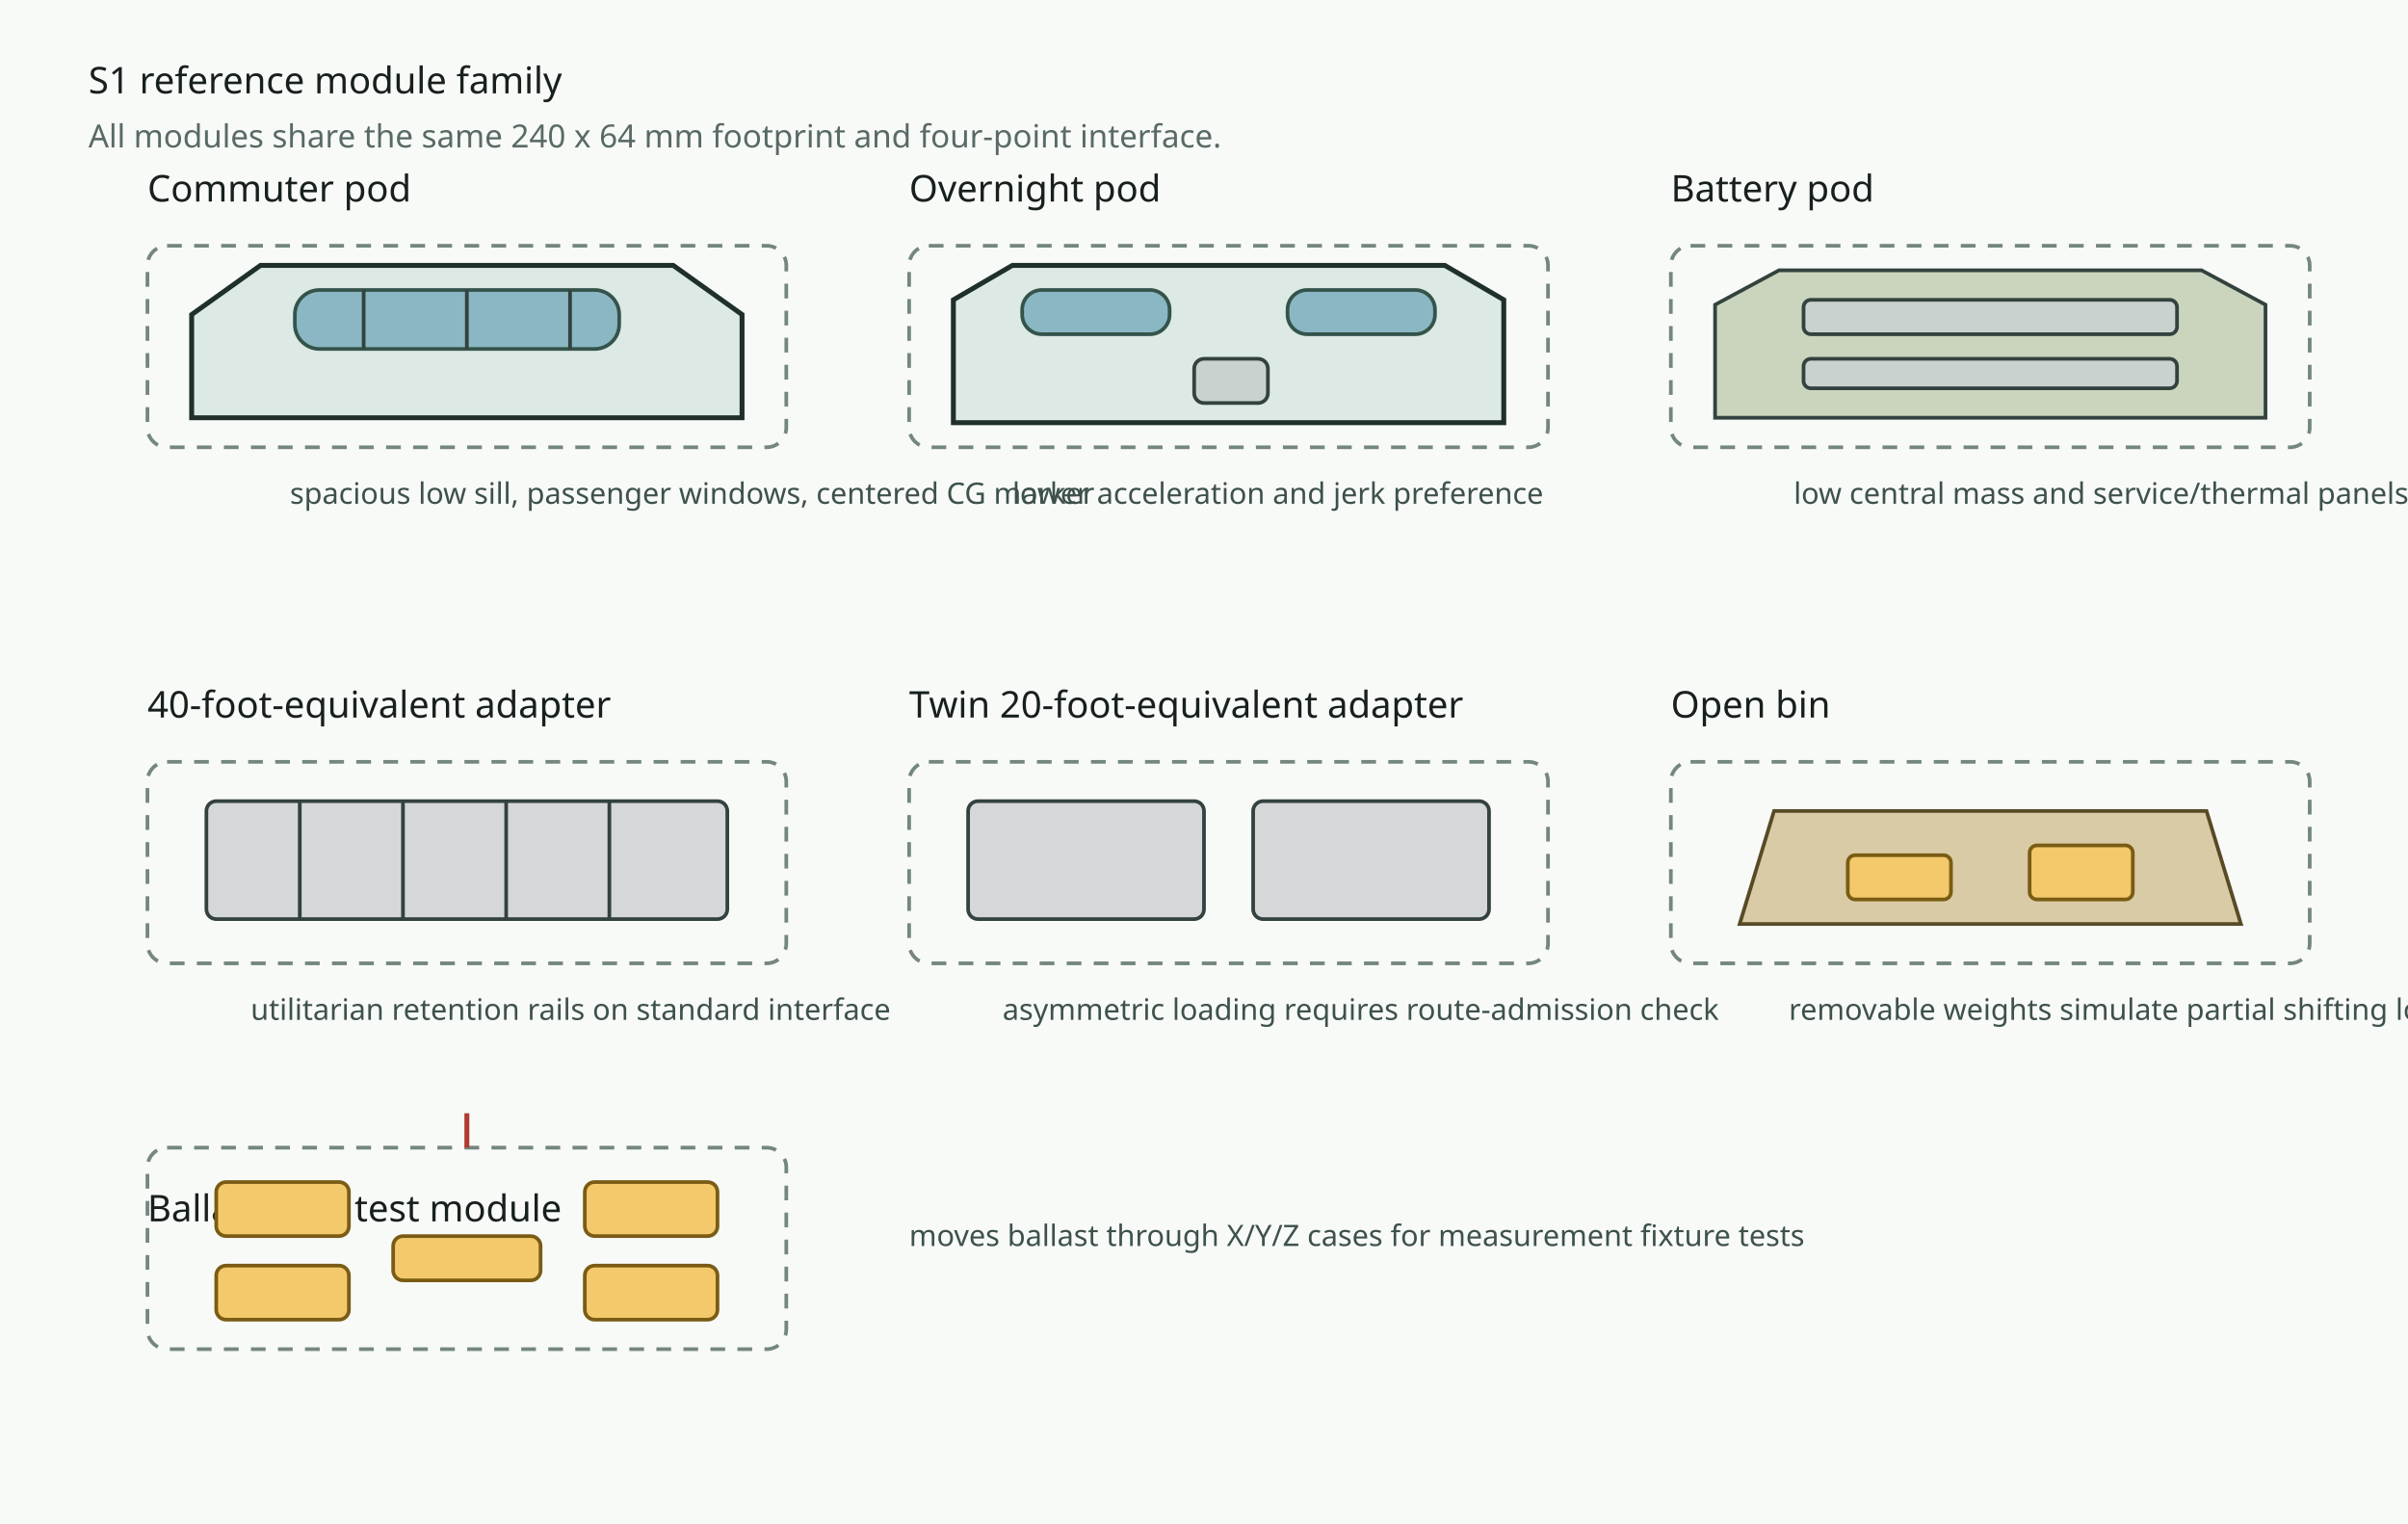
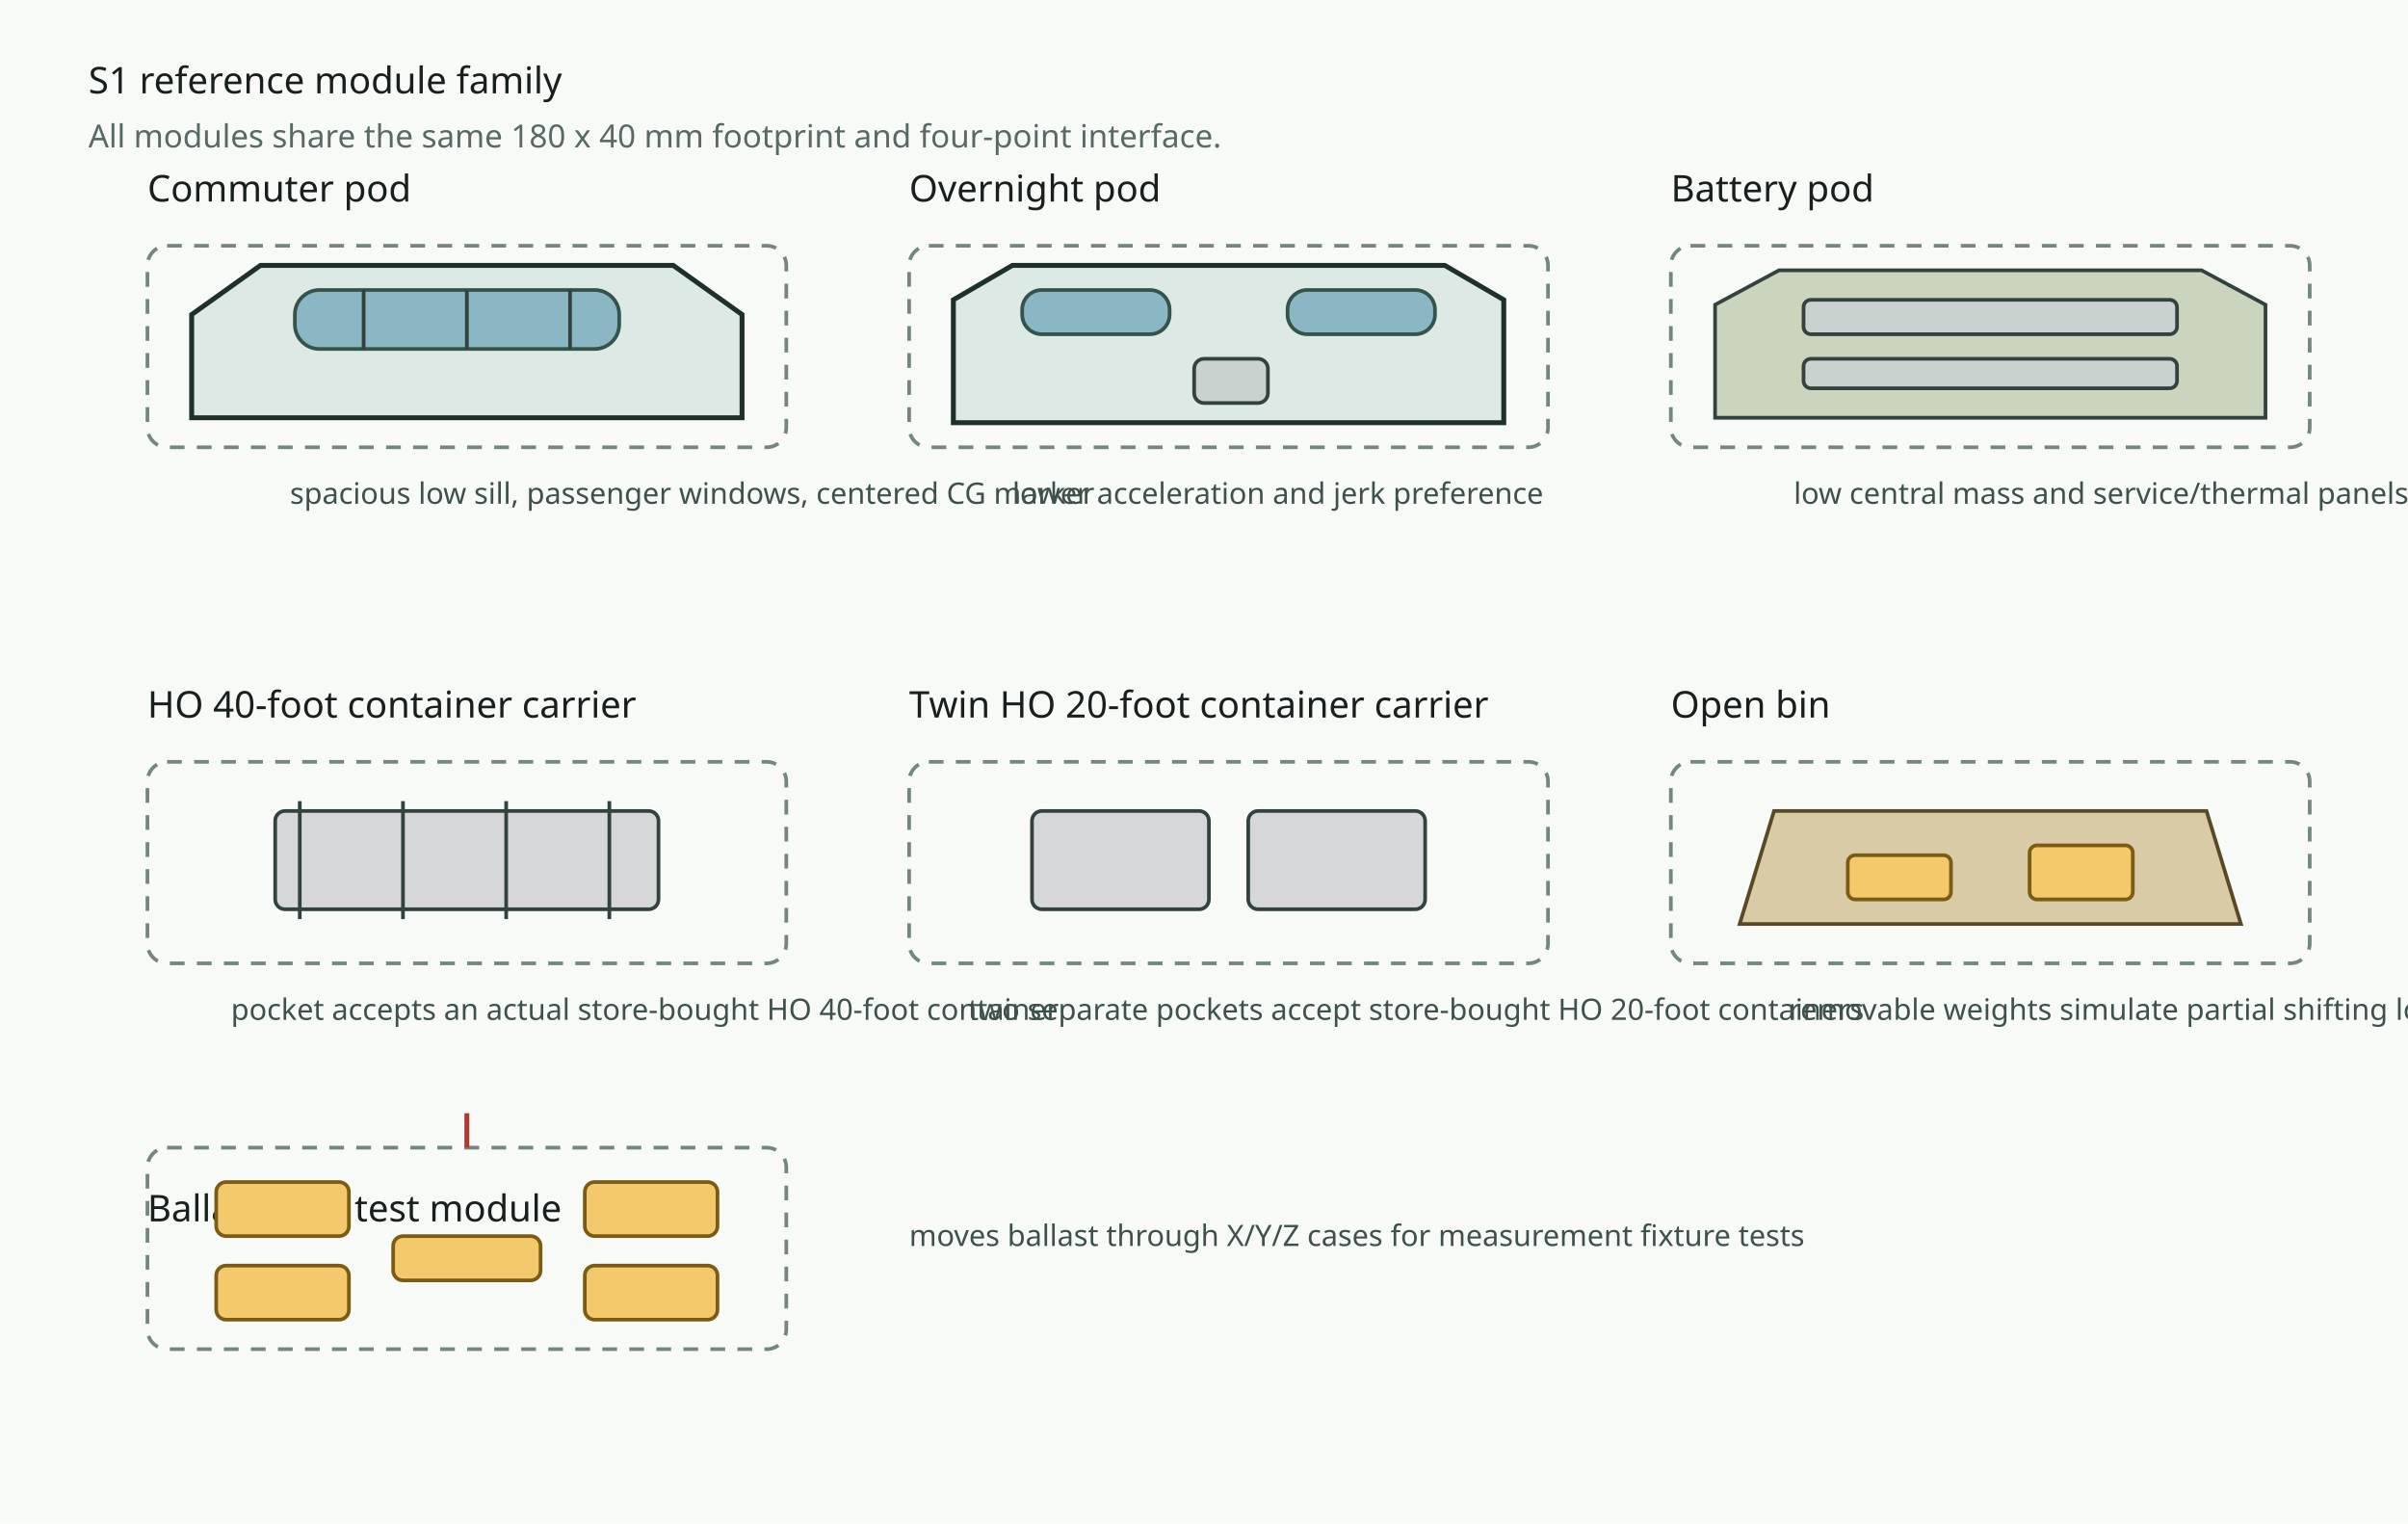
<svg xmlns="http://www.w3.org/2000/svg" width="980" height="620" viewBox="0 0 980 620" role="img" aria-labelledby="title desc">
  <defs>
    <style>
      .bg { fill: #f8faf8; }
      .footprint { fill: none; stroke: #74877f; stroke-width: 1.5; stroke-dasharray: 6 5; }
      .pod { fill: #dce9e4; stroke: #1f302b; stroke-width: 2; }
      .glass { fill: #8bb7c4; stroke: #34544b; stroke-width: 1.5; }
      .service { fill: #c9d2cf; stroke: #33423e; stroke-width: 1.5; }
      .battery { fill: #cbd5bd; stroke: #33423e; stroke-width: 1.5; }
      .cargo { fill: #d5d7d8; stroke: #33423e; stroke-width: 1.5; }
      .bin { fill: #d9cba5; stroke: #574a25; stroke-width: 1.5; }
      .ballast { fill: #f3c96b; stroke: #7a5c14; stroke-width: 1.5; }
      .label { font: 15px sans-serif; fill: #17201d; }
      .small { font: 12px sans-serif; fill: #3e514b; }
      .note { font: 13px sans-serif; fill: #596a64; }
    </style>
  </defs>
  <rect class="bg" x="0" y="0" width="980" height="620" />
  <text class="label" x="36" y="38">S1 reference module family</text>
-   <text class="note" x="36" y="60">All modules share the same 240 x 64 mm footprint and four-point interface.</text>
+   <text class="note" x="36" y="60">All modules share the same 180 x 40 mm footprint and four-point interface.</text>
  <g transform="translate(60 100)">
    <text class="label" x="0" y="-18">Commuter pod</text>
    <rect class="footprint" x="0" y="0" width="260" height="82" rx="8" />
    <path class="pod" d="M18,70 L18,28 L46,8 L214,8 L242,28 L242,70 Z" />
    <rect class="glass" x="60" y="18" width="132" height="24" rx="10" />
    <line class="service" x1="88" y1="18" x2="88" y2="42" />
    <line class="service" x1="130" y1="18" x2="130" y2="42" />
    <line class="service" x1="172" y1="18" x2="172" y2="42" />
    <text class="small" x="58" y="105">spacious low sill, passenger windows, centered CG marker</text>
  </g>
  <g transform="translate(370 100)">
    <text class="label" x="0" y="-18">Overnight pod</text>
    <rect class="footprint" x="0" y="0" width="260" height="82" rx="8" />
    <path class="pod" d="M18,72 L18,22 L42,8 L218,8 L242,22 L242,72 Z" />
    <rect class="glass" x="46" y="18" width="60" height="18" rx="8" />
    <rect class="glass" x="154" y="18" width="60" height="18" rx="8" />
    <rect class="service" x="116" y="46" width="30" height="18" rx="4" />
    <text class="small" x="42" y="105">lower acceleration and jerk preference</text>
  </g>
  <g transform="translate(680 100)">
    <text class="label" x="0" y="-18">Battery pod</text>
    <rect class="footprint" x="0" y="0" width="260" height="82" rx="8" />
    <path class="battery" d="M18,70 L18,24 L44,10 L216,10 L242,24 L242,70 Z" />
    <rect class="service" x="54" y="22" width="152" height="14" rx="3" />
    <rect class="service" x="54" y="46" width="152" height="12" rx="3" />
    <text class="small" x="50" y="105">low central mass and service/thermal panels</text>
  </g>
  <g transform="translate(60 310)">
-     <text class="label" x="0" y="-18">40-foot-equivalent adapter</text>
+     <text class="label" x="0" y="-18">HO 40-foot container carrier</text>
    <rect class="footprint" x="0" y="0" width="260" height="82" rx="8" />
-     <rect class="cargo" x="24" y="16" width="212" height="48" rx="4" />
+     <rect class="cargo" x="52" y="20" width="156" height="40" rx="4" />
    <line class="service" x1="62" y1="16" x2="62" y2="64" />
    <line class="service" x1="104" y1="16" x2="104" y2="64" />
    <line class="service" x1="146" y1="16" x2="146" y2="64" />
    <line class="service" x1="188" y1="16" x2="188" y2="64" />
-     <text class="small" x="42" y="105">utilitarian retention rails on standard interface</text>
+     <text class="small" x="34" y="105">pocket accepts an actual store-bought HO 40-foot container</text>
  </g>
  <g transform="translate(370 310)">
-     <text class="label" x="0" y="-18">Twin 20-foot-equivalent adapter</text>
+     <text class="label" x="0" y="-18">Twin HO 20-foot container carrier</text>
    <rect class="footprint" x="0" y="0" width="260" height="82" rx="8" />
-     <rect class="cargo" x="24" y="16" width="96" height="48" rx="4" />
-     <rect class="cargo" x="140" y="16" width="96" height="48" rx="4" />
-     <text class="small" x="38" y="105">asymmetric loading requires route-admission check</text>
+     <rect class="cargo" x="50" y="20" width="72" height="40" rx="4" />
+     <rect class="cargo" x="138" y="20" width="72" height="40" rx="4" />
+     <text class="small" x="24" y="105">two separate pockets accept store-bought HO 20-foot containers</text>
  </g>
  <g transform="translate(680 310)">
    <text class="label" x="0" y="-18">Open bin</text>
    <rect class="footprint" x="0" y="0" width="260" height="82" rx="8" />
    <path class="bin" d="M28,66 L42,20 L218,20 L232,66 Z" />
    <rect class="ballast" x="72" y="38" width="42" height="18" rx="3" />
    <rect class="ballast" x="146" y="34" width="42" height="22" rx="3" />
    <text class="small" x="48" y="105">removable weights simulate partial shifting loads</text>
  </g>
  <g transform="translate(60 515)">
    <text class="label" x="0" y="-18">Ballast / CG test module</text>
    <rect class="footprint" x="0" y="-48" width="260" height="82" rx="8" />
    <rect class="ballast" x="28" y="-34" width="54" height="22" rx="4" />
    <rect class="ballast" x="178" y="-34" width="54" height="22" rx="4" />
    <rect class="ballast" x="28" y="0" width="54" height="22" rx="4" />
    <rect class="ballast" x="178" y="0" width="54" height="22" rx="4" />
    <rect class="ballast" x="100" y="-12" width="60" height="18" rx="4" />
    <line x1="130" y1="-62" x2="130" y2="-48" stroke="#b03a2e" stroke-width="2" />
    <text class="small" x="310" y="-8">moves ballast through X/Y/Z cases for measurement fixture tests</text>
  </g>
</svg>
